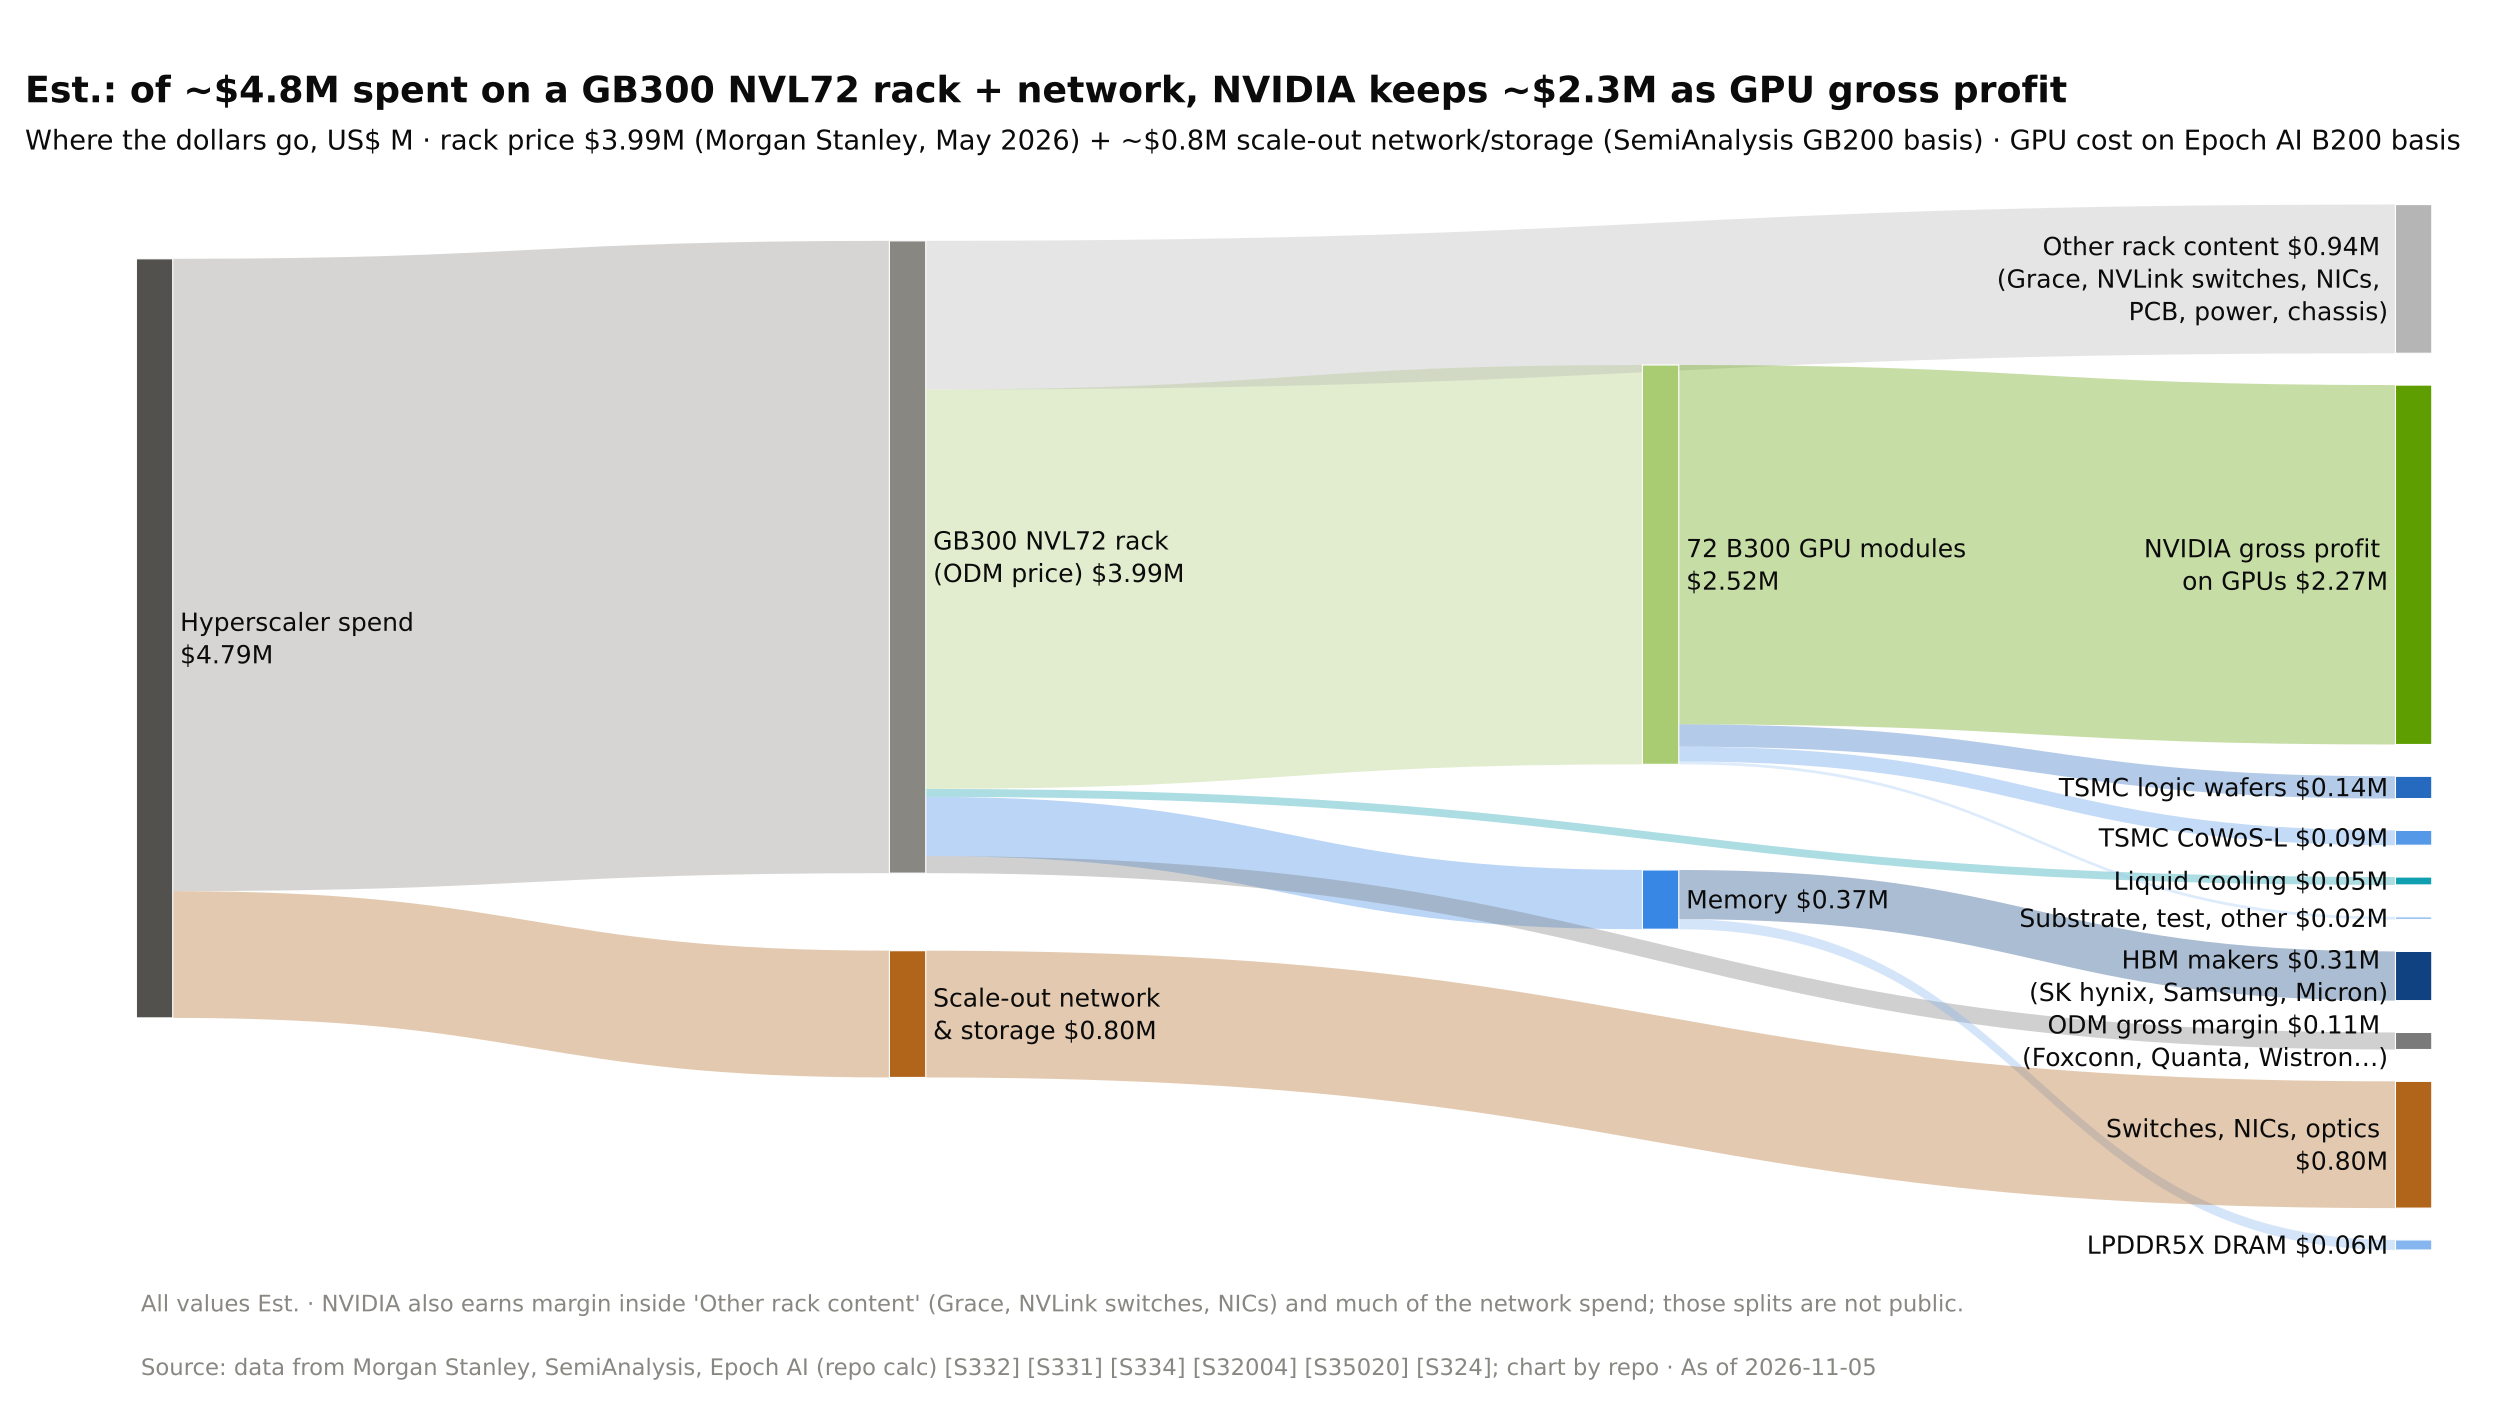
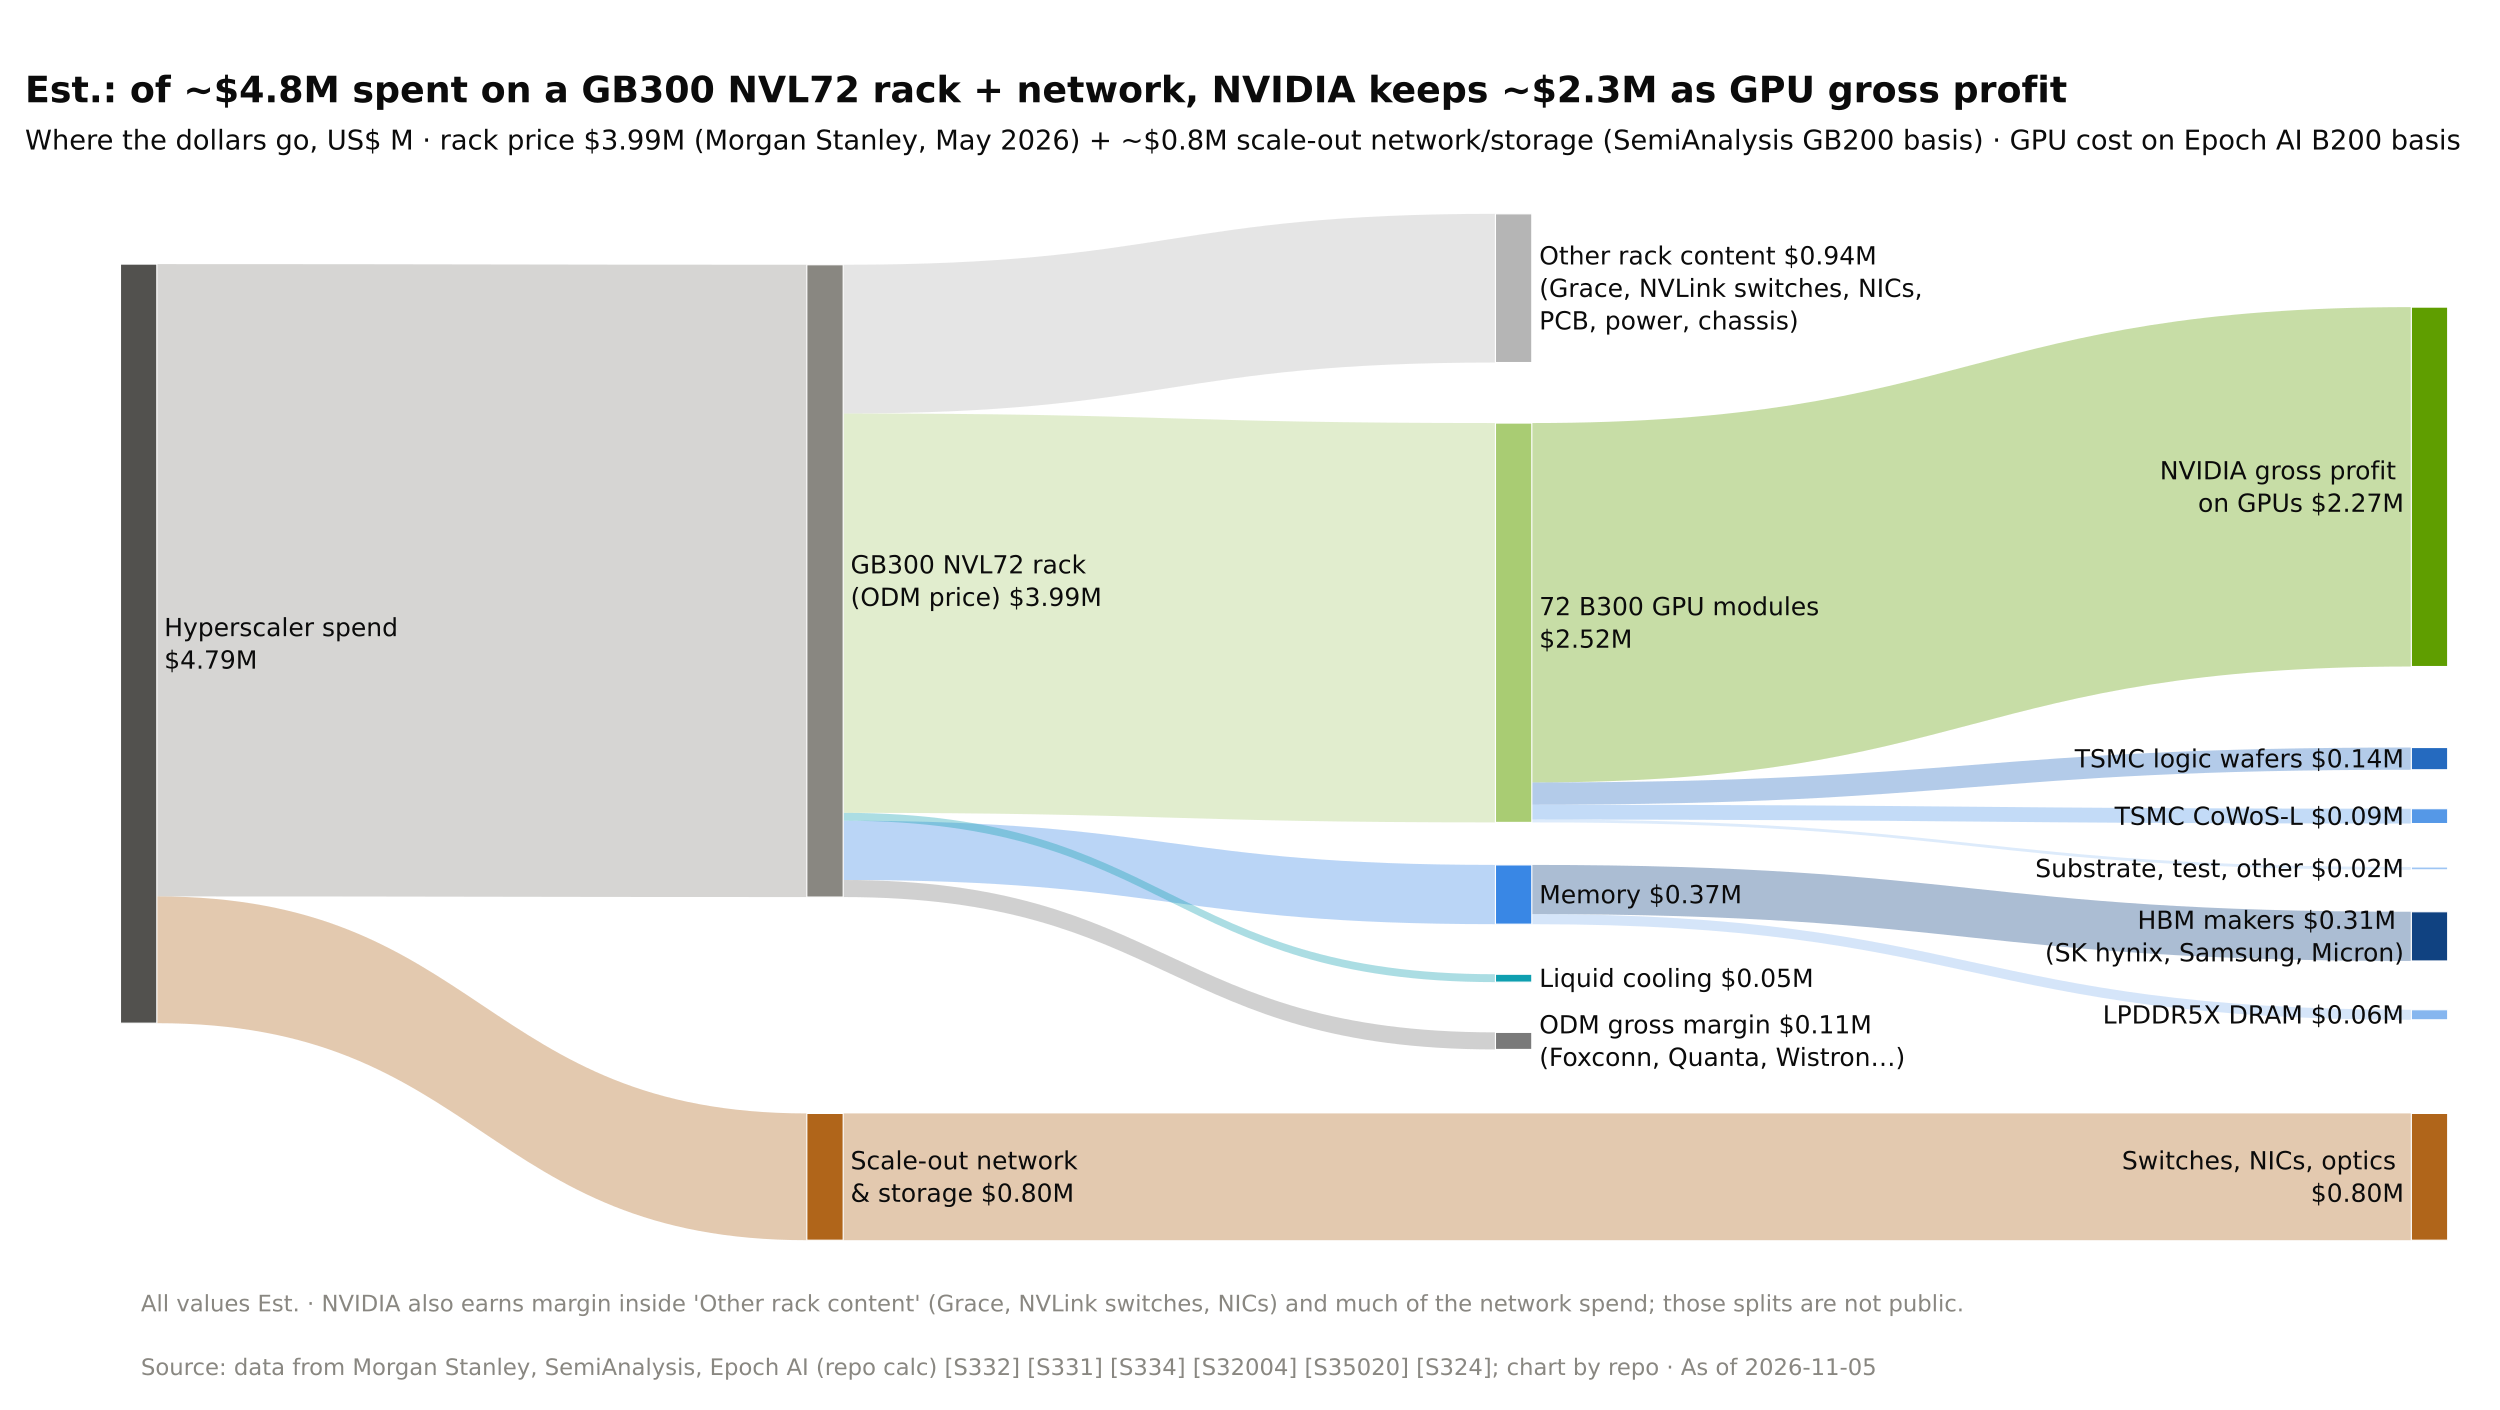
<svg xmlns="http://www.w3.org/2000/svg" class="main-svg" width="1100" height="620" style="" viewBox="0 0 1100 620">
  <rect x="0" y="0" width="1100" height="620" style="fill: rgb(255, 255, 255); fill-opacity: 1;" />
-   <defs id="defs-28a894">
+   <defs id="defs-a51bee">
    <g class="clips" />
    <g class="gradients" />
    <g class="patterns" />
  </defs>
  <g class="bglayer" />
  <g class="layer-below">
    <g class="imagelayer" />
    <g class="shapelayer" />
  </g>
  <g class="cartesianlayer" />
  <g class="polarlayer" />
  <g class="smithlayer" />
  <g class="ternarylayer" />
  <g class="geolayer" />
  <g class="funnelarealayer" />
  <g class="pielayer" />
  <g class="iciclelayer" />
  <g class="treemaplayer" />
  <g class="sunburstlayer" />
  <g class="glimages" />
  <g class="sankey" transform="translate(60,90)matrix(1 0 0 1 0 0)" style="box-sizing: content-box; position: absolute; left: 0px; shape-rendering: geometricprecision; pointer-events: none;">
    <g class="sankey-links" style="fill: none;">
-       <path class="sankey-link" d="M16,23.874C173.667,23.874 173.667,15.972 331.333,15.972L331.333,294.189C173.667,294.189 173.667,302.091 16,302.091Z" style="stroke: rgb(68, 68, 68); stroke-opacity: 1; fill: rgb(137, 135, 129); fill-opacity: 0.35; stroke-width: 0; opacity: 1;" />
-       <path class="sankey-link" d="M16,302.091C173.667,302.091 173.667,328.301 331.333,328.301L331.333,384.084C173.667,384.084 173.667,357.874 16,357.874Z" style="stroke: rgb(68, 68, 68); stroke-opacity: 1; fill: rgb(176, 101, 26); fill-opacity: 0.35; stroke-width: 0; opacity: 1;" />
-       <path class="sankey-link" d="M347.333,81.406C505,81.406 505,70.591 662.667,70.591L662.667,246.307C505,246.307 505,257.122 347.333,257.122Z" style="stroke: rgb(68, 68, 68); stroke-opacity: 1; fill: rgb(169, 204, 115); fill-opacity: 0.35; stroke-width: 0; opacity: 1;" />
-       <path class="sankey-link" d="M347.333,260.599C505,260.599 505,292.78 662.667,292.78L662.667,318.858C505,318.858 505,286.677 347.333,286.677Z" style="stroke: rgb(68, 68, 68); stroke-opacity: 1; fill: rgb(57, 135, 229); fill-opacity: 0.35; stroke-width: 0; opacity: 1;" />
-       <path class="sankey-link" d="M347.333,15.972C670.667,15.972 670.667,0 994,0L994,65.434C670.667,65.434 670.667,81.406 347.333,81.406Z" style="stroke: rgb(68, 68, 68); stroke-opacity: 1; fill: rgb(181, 181, 181); fill-opacity: 0.35; stroke-width: 0; opacity: 1;" />
-       <path class="sankey-link" d="M347.333,257.122C670.667,257.122 670.667,295.895 994,295.895L994,299.372C670.667,299.372 670.667,260.599 347.333,260.599Z" style="stroke: rgb(68, 68, 68); stroke-opacity: 1; fill: rgb(15, 159, 176); fill-opacity: 0.35; stroke-width: 0; opacity: 1;" />
-       <path class="sankey-link" d="M347.333,286.677C670.667,286.677 670.667,364.277 994,364.277L994,371.789C670.667,371.789 670.667,294.189 347.333,294.189Z" style="stroke: rgb(68, 68, 68); stroke-opacity: 1; fill: rgb(122, 122, 122); fill-opacity: 0.35; stroke-width: 0; opacity: 1;" />
-       <path class="sankey-link" d="M678.667,70.591C836.333,70.591 836.333,79.434 994,79.434L994,237.578C836.333,237.578 836.333,228.735 678.667,228.735Z" style="stroke: rgb(68, 68, 68); stroke-opacity: 1; fill: rgb(95, 158, 0); fill-opacity: 0.35; stroke-width: 0; opacity: 1;" />
-       <path class="sankey-link" d="M678.667,228.735C836.333,228.735 836.333,251.578 994,251.578L994,261.368C836.333,261.368 836.333,238.525 678.667,238.525Z" style="stroke: rgb(68, 68, 68); stroke-opacity: 1; fill: rgb(37, 106, 191); fill-opacity: 0.35; stroke-width: 0; opacity: 1;" />
-       <path class="sankey-link" d="M678.667,238.525C836.333,238.525 836.333,275.368 994,275.368L994,281.895C836.333,281.895 836.333,245.051 678.667,245.051Z" style="stroke: rgb(68, 68, 68); stroke-opacity: 1; fill: rgb(85, 152, 231); fill-opacity: 0.35; stroke-width: 0; opacity: 1;" />
-       <path class="sankey-link" d="M678.667,245.051C836.333,245.051 836.333,313.372 994,313.372L994,314.627C836.333,314.627 836.333,246.307 678.667,246.307Z" style="stroke: rgb(68, 68, 68); stroke-opacity: 1; fill: rgb(158, 197, 244); fill-opacity: 0.35; stroke-width: 0; opacity: 1;" />
-       <path class="sankey-link" d="M678.667,292.78C836.333,292.78 836.333,328.627 994,328.627L994,350.277C836.333,350.277 836.333,314.43 678.667,314.43Z" style="stroke: rgb(68, 68, 68); stroke-opacity: 1; fill: rgb(16, 66, 129); fill-opacity: 0.35; stroke-width: 0; opacity: 1;" />
-       <path class="sankey-link" d="M678.667,314.43C836.333,314.43 836.333,455.572 994,455.572L994,460C836.333,460 836.333,318.858 678.667,318.858Z" style="stroke: rgb(68, 68, 68); stroke-opacity: 1; fill: rgb(134, 182, 239); fill-opacity: 0.35; stroke-width: 0; opacity: 1;" />
-       <path class="sankey-link" d="M347.333,328.301C670.667,328.301 670.667,385.789 994,385.789L994,441.572C670.667,441.572 670.667,384.084 347.333,384.084Z" style="stroke: rgb(68, 68, 68); stroke-opacity: 1; fill: rgb(176, 101, 26); fill-opacity: 0.35; stroke-width: 0; opacity: 1;" />
+       <path class="sankey-link" d="M9.01,26.2C152.005,26.2 152.005,26.491 295,26.491L295,304.709C152.005,304.709 152.005,304.417 9.01,304.417Z" style="stroke: rgb(68, 68, 68); stroke-opacity: 1; fill: rgb(137, 135, 129); fill-opacity: 0.35; stroke-width: 0; opacity: 1;" />
+       <path class="sankey-link" d="M9.01,304.417C152.005,304.417 152.005,399.909 295,399.909L295,455.691C152.005,455.691 152.005,360.2 9.01,360.2Z" style="stroke: rgb(68, 68, 68); stroke-opacity: 1; fill: rgb(176, 101, 26); fill-opacity: 0.35; stroke-width: 0; opacity: 1;" />
+       <path class="sankey-link" d="M311,91.925C454.5,91.925 454.5,96.142 598,96.142L598,271.858C454.5,271.858 454.5,267.642 311,267.642Z" style="stroke: rgb(68, 68, 68); stroke-opacity: 1; fill: rgb(169, 204, 115); fill-opacity: 0.35; stroke-width: 0; opacity: 1;" />
+       <path class="sankey-link" d="M311,271.118C454.5,271.118 454.5,290.561 598,290.561L598,316.639C454.5,316.639 454.5,297.197 311,297.197Z" style="stroke: rgb(68, 68, 68); stroke-opacity: 1; fill: rgb(57, 135, 229); fill-opacity: 0.35; stroke-width: 0; opacity: 1;" />
+       <path class="sankey-link" d="M311,26.491C454.5,26.491 454.5,4.083 598,4.083L598,69.517C454.5,69.517 454.5,91.925 311,91.925Z" style="stroke: rgb(68, 68, 68); stroke-opacity: 1; fill: rgb(181, 181, 181); fill-opacity: 0.35; stroke-width: 0; opacity: 1;" />
+       <path class="sankey-link" d="M311,267.642C454.5,267.642 454.5,338.662 598,338.662L598,342.138C454.5,342.138 454.5,271.118 311,271.118Z" style="stroke: rgb(68, 68, 68); stroke-opacity: 1; fill: rgb(15, 159, 176); fill-opacity: 0.35; stroke-width: 0; opacity: 1;" />
+       <path class="sankey-link" d="M311,297.197C454.5,297.197 454.5,364.244 598,364.244L598,371.756C454.5,371.756 454.5,304.709 311,304.709Z" style="stroke: rgb(68, 68, 68); stroke-opacity: 1; fill: rgb(122, 122, 122); fill-opacity: 0.35; stroke-width: 0; opacity: 1;" />
+       <path class="sankey-link" d="M614,96.142C807.495,96.142 807.495,45.128 1000.99,45.128L1000.99,203.272C807.495,203.272 807.495,254.286 614,254.286Z" style="stroke: rgb(68, 68, 68); stroke-opacity: 1; fill: rgb(95, 158, 0); fill-opacity: 0.35; stroke-width: 0; opacity: 1;" />
+       <path class="sankey-link" d="M614,254.286C807.495,254.286 807.495,238.905 1000.99,238.905L1000.99,248.695C807.495,248.695 807.495,264.076 614,264.076Z" style="stroke: rgb(68, 68, 68); stroke-opacity: 1; fill: rgb(37, 106, 191); fill-opacity: 0.35; stroke-width: 0; opacity: 1;" />
+       <path class="sankey-link" d="M614,264.076C807.495,264.076 807.495,265.837 1000.99,265.837L1000.99,272.363C807.495,272.363 807.495,270.603 614,270.603Z" style="stroke: rgb(68, 68, 68); stroke-opacity: 1; fill: rgb(85, 152, 231); fill-opacity: 0.35; stroke-width: 0; opacity: 1;" />
+       <path class="sankey-link" d="M614,270.603C807.495,270.603 807.495,291.472 1000.99,291.472L1000.99,292.728C807.495,292.728 807.495,271.858 614,271.858Z" style="stroke: rgb(68, 68, 68); stroke-opacity: 1; fill: rgb(158, 197, 244); fill-opacity: 0.35; stroke-width: 0; opacity: 1;" />
+       <path class="sankey-link" d="M614,290.561C807.495,290.561 807.495,311.175 1000.99,311.175L1000.99,332.825C807.495,332.825 807.495,312.211 614,312.211Z" style="stroke: rgb(68, 68, 68); stroke-opacity: 1; fill: rgb(16, 66, 129); fill-opacity: 0.35; stroke-width: 0; opacity: 1;" />
+       <path class="sankey-link" d="M614,312.211C807.495,312.211 807.495,354.286 1000.99,354.286L1000.99,358.714C807.495,358.714 807.495,316.639 614,316.639Z" style="stroke: rgb(68, 68, 68); stroke-opacity: 1; fill: rgb(134, 182, 239); fill-opacity: 0.35; stroke-width: 0; opacity: 1;" />
+       <path class="sankey-link" d="M311,399.909C655.995,399.909 655.995,399.909 1000.99,399.909L1000.99,455.691C655.995,455.691 655.995,455.691 311,455.691Z" style="stroke: rgb(68, 68, 68); stroke-opacity: 1; fill: rgb(176, 101, 26); fill-opacity: 0.35; stroke-width: 0; opacity: 1;" />
    </g>
-     <g class="sankey-node-set" style="cursor: move;">
-       <g class="sankey-node" transform="translate(0.000,23.874)" style="opacity: 1;">
+     <g class="sankey-node-set" style="cursor: default;">
+       <g class="sankey-node" transform="translate(-6.990,26.200)" style="opacity: 1;">
        <rect class="node-rect" width="16" height="334" style="stroke-width: 0.5; stroke: rgb(255, 255, 255); stroke-opacity: 1; fill: rgb(82, 81, 78); fill-opacity: 1;" />
        <text class="node-label" data-notex="1" x="0" y="0" text-anchor="start" transform="translate(19.25,163.7)" style="cursor: default; font-family: 'DejaVu Sans', Arial, sans-serif; font-size: 11px; fill: rgb(11, 11, 11); fill-opacity: 1; text-shadow: rgb(255, 255, 255) 1px 1px 1px, rgb(255, 255, 255) -1px -1px 1px, rgb(255, 255, 255) 1px -1px 1px, rgb(255, 255, 255) -1px 1px 1px; white-space: pre;">
          <tspan class="line" dy="0em" x="0" y="0">Hyperscaler spend</tspan>
          <tspan class="line" dy="1.3em" x="0" y="0">$4.79M</tspan>
        </text>
      </g>
-       <g class="sankey-node" transform="translate(331.333,15.972)" style="opacity: 1;">
+       <g class="sankey-node" transform="translate(295.000,26.491)" style="opacity: 1;">
        <rect class="node-rect" width="16" height="278.217" style="stroke-width: 0.5; stroke: rgb(255, 255, 255); stroke-opacity: 1; fill: rgb(137, 135, 129); fill-opacity: 1;" />
        <text class="node-label" data-notex="1" x="0" y="0" text-anchor="start" transform="translate(19.25,135.8086)" style="cursor: default; font-family: 'DejaVu Sans', Arial, sans-serif; font-size: 11px; fill: rgb(11, 11, 11); fill-opacity: 1; text-shadow: rgb(255, 255, 255) 1px 1px 1px, rgb(255, 255, 255) -1px -1px 1px, rgb(255, 255, 255) 1px -1px 1px, rgb(255, 255, 255) -1px 1px 1px; white-space: pre;">
          <tspan class="line" dy="0em" x="0" y="0">GB300 NVL72 rack</tspan>
          <tspan class="line" dy="1.3em" x="0" y="0">(ODM price) $3.99M</tspan>
        </text>
      </g>
-       <g class="sankey-node" transform="translate(331.333,328.301)" style="opacity: 1;">
+       <g class="sankey-node" transform="translate(295.000,399.909)" style="opacity: 1;">
        <rect class="node-rect" width="16" height="55.783" style="stroke-width: 0.5; stroke: rgb(255, 255, 255); stroke-opacity: 1; fill: rgb(176, 101, 26); fill-opacity: 1;" />
        <text class="node-label" data-notex="1" x="0" y="0" text-anchor="start" transform="translate(19.25,24.59144)" style="cursor: default; font-family: 'DejaVu Sans', Arial, sans-serif; font-size: 11px; fill: rgb(11, 11, 11); fill-opacity: 1; text-shadow: rgb(255, 255, 255) 1px 1px 1px, rgb(255, 255, 255) -1px -1px 1px, rgb(255, 255, 255) 1px -1px 1px, rgb(255, 255, 255) -1px 1px 1px; white-space: pre;">
          <tspan class="line" dy="0em" x="0" y="0">Scale-out network</tspan>
          <tspan class="line" dy="1.3em" x="0" y="0">&amp; storage $0.80M</tspan>
        </text>
      </g>
-       <g class="sankey-node" transform="translate(662.667,70.591)" style="opacity: 1;">
+       <g class="sankey-node" transform="translate(598.000,96.142)" style="opacity: 1;">
        <rect class="node-rect" width="16" height="175.716" style="stroke-width: 0.5; stroke: rgb(255, 255, 255); stroke-opacity: 1; fill: rgb(169, 204, 115); fill-opacity: 1;" />
        <text class="node-label" data-notex="1" x="0" y="0" text-anchor="start" transform="translate(19.25,84.55804)" style="cursor: default; font-family: 'DejaVu Sans', Arial, sans-serif; font-size: 11px; fill: rgb(11, 11, 11); fill-opacity: 1; text-shadow: rgb(255, 255, 255) 1px 1px 1px, rgb(255, 255, 255) -1px -1px 1px, rgb(255, 255, 255) 1px -1px 1px, rgb(255, 255, 255) -1px 1px 1px; white-space: pre;">
          <tspan class="line" dy="0em" x="0" y="0">72 B300 GPU modules</tspan>
          <tspan class="line" dy="1.3em" x="0" y="0">$2.52M</tspan>
        </text>
      </g>
-       <g class="sankey-node" transform="translate(662.667,292.780)" style="opacity: 1;">
+       <g class="sankey-node" transform="translate(598.000,290.561)" style="opacity: 1;">
        <rect class="node-rect" width="16" height="26.078" style="stroke-width: 0.5; stroke: rgb(255, 255, 255); stroke-opacity: 1; fill: rgb(57, 135, 229); fill-opacity: 1;" />
        <text class="node-label" data-notex="1" x="0" y="0" text-anchor="start" transform="translate(19.25,16.88925)" style="cursor: default; font-family: 'DejaVu Sans', Arial, sans-serif; font-size: 11px; fill: rgb(11, 11, 11); fill-opacity: 1; text-shadow: rgb(255, 255, 255) 1px 1px 1px, rgb(255, 255, 255) -1px -1px 1px, rgb(255, 255, 255) 1px -1px 1px, rgb(255, 255, 255) -1px 1px 1px; white-space: pre;">Memory $0.37M</text>
      </g>
-       <g class="sankey-node" transform="translate(994.000,0.000)" style="opacity: 1;">
+       <g class="sankey-node" transform="translate(598.000,4.083)" style="opacity: 1;">
        <rect class="node-rect" width="16" height="65.434" style="stroke-width: 0.5; stroke: rgb(255, 255, 255); stroke-opacity: 1; fill: rgb(181, 181, 181); fill-opacity: 1;" />
-         <text class="node-label" data-notex="1" x="0" y="0" text-anchor="end" transform="translate(-3.25,22.26701)" style="cursor: default; font-family: 'DejaVu Sans', Arial, sans-serif; font-size: 11px; fill: rgb(11, 11, 11); fill-opacity: 1; text-shadow: rgb(255, 255, 255) 1px 1px 1px, rgb(255, 255, 255) -1px -1px 1px, rgb(255, 255, 255) 1px -1px 1px, rgb(255, 255, 255) -1px 1px 1px; white-space: pre;">
+         <text class="node-label" data-notex="1" x="0" y="0" text-anchor="start" transform="translate(19.25,22.26701)" style="cursor: default; font-family: 'DejaVu Sans', Arial, sans-serif; font-size: 11px; fill: rgb(11, 11, 11); fill-opacity: 1; text-shadow: rgb(255, 255, 255) 1px 1px 1px, rgb(255, 255, 255) -1px -1px 1px, rgb(255, 255, 255) 1px -1px 1px, rgb(255, 255, 255) -1px 1px 1px; white-space: pre;">
          <tspan class="line" dy="0em" x="0" y="0">Other rack content $0.94M</tspan>
          <tspan class="line" dy="1.3em" x="0" y="0">(Grace, NVLink switches, NICs,</tspan>
          <tspan class="line" dy="2.6em" x="0" y="0">PCB, power, chassis)</tspan>
        </text>
      </g>
-       <g class="sankey-node" transform="translate(994.000,295.895)" style="opacity: 1;">
+       <g class="sankey-node" transform="translate(598.000,338.662)" style="opacity: 1;">
        <rect class="node-rect" width="16" height="3.477" style="stroke-width: 0.5; stroke: rgb(255, 255, 255); stroke-opacity: 1; fill: rgb(15, 159, 176); fill-opacity: 1;" />
-         <text class="node-label" data-notex="1" x="0" y="0" text-anchor="end" transform="translate(-3.25,5.588334)" style="cursor: default; font-family: 'DejaVu Sans', Arial, sans-serif; font-size: 11px; fill: rgb(11, 11, 11); fill-opacity: 1; text-shadow: rgb(255, 255, 255) 1px 1px 1px, rgb(255, 255, 255) -1px -1px 1px, rgb(255, 255, 255) 1px -1px 1px, rgb(255, 255, 255) -1px 1px 1px; white-space: pre;">Liquid cooling $0.05M</text>
+         <text class="node-label" data-notex="1" x="0" y="0" text-anchor="start" transform="translate(19.25,5.588334)" style="cursor: default; font-family: 'DejaVu Sans', Arial, sans-serif; font-size: 11px; fill: rgb(11, 11, 11); fill-opacity: 1; text-shadow: rgb(255, 255, 255) 1px 1px 1px, rgb(255, 255, 255) -1px -1px 1px, rgb(255, 255, 255) 1px -1px 1px, rgb(255, 255, 255) -1px 1px 1px; white-space: pre;">Liquid cooling $0.05M</text>
      </g>
-       <g class="sankey-node" transform="translate(994.000,364.277)" style="opacity: 1;">
+       <g class="sankey-node" transform="translate(598.000,364.244)" style="opacity: 1;">
        <rect class="node-rect" width="16" height="7.512" style="stroke-width: 0.5; stroke: rgb(255, 255, 255); stroke-opacity: 1; fill: rgb(122, 122, 122); fill-opacity: 1;" />
-         <text class="node-label" data-notex="1" x="0" y="0" text-anchor="end" transform="translate(-3.25,0.4559311)" style="cursor: default; font-family: 'DejaVu Sans', Arial, sans-serif; font-size: 11px; fill: rgb(11, 11, 11); fill-opacity: 1; text-shadow: rgb(255, 255, 255) 1px 1px 1px, rgb(255, 255, 255) -1px -1px 1px, rgb(255, 255, 255) 1px -1px 1px, rgb(255, 255, 255) -1px 1px 1px; white-space: pre;">
+         <text class="node-label" data-notex="1" x="0" y="0" text-anchor="start" transform="translate(19.25,0.4559311)" style="cursor: default; font-family: 'DejaVu Sans', Arial, sans-serif; font-size: 11px; fill: rgb(11, 11, 11); fill-opacity: 1; text-shadow: rgb(255, 255, 255) 1px 1px 1px, rgb(255, 255, 255) -1px -1px 1px, rgb(255, 255, 255) 1px -1px 1px, rgb(255, 255, 255) -1px 1px 1px; white-space: pre;">
          <tspan class="line" dy="0em" x="0" y="0">ODM gross margin $0.11M</tspan>
          <tspan class="line" dy="1.3em" x="0" y="0">(Foxconn, Quanta, Wistron…)</tspan>
        </text>
      </g>
-       <g class="sankey-node" transform="translate(994.000,79.434)" style="opacity: 1;">
+       <g class="sankey-node" transform="translate(1000.990,45.128)" style="opacity: 1;">
        <rect class="node-rect" width="16" height="158.144" style="stroke-width: 0.5; stroke: rgb(255, 255, 255); stroke-opacity: 1; fill: rgb(95, 158, 0); fill-opacity: 1;" />
        <text class="node-label" data-notex="1" x="0" y="0" text-anchor="end" transform="translate(-3.25,75.77223)" style="cursor: default; font-family: 'DejaVu Sans', Arial, sans-serif; font-size: 11px; fill: rgb(11, 11, 11); fill-opacity: 1; text-shadow: rgb(255, 255, 255) 1px 1px 1px, rgb(255, 255, 255) -1px -1px 1px, rgb(255, 255, 255) 1px -1px 1px, rgb(255, 255, 255) -1px 1px 1px; white-space: pre;">
          <tspan class="line" dy="0em" x="0" y="0">NVIDIA gross profit</tspan>
          <tspan class="line" dy="1.3em" x="0" y="0">on GPUs $2.27M</tspan>
        </text>
      </g>
-       <g class="sankey-node" transform="translate(994.000,251.578)" style="opacity: 1;">
+       <g class="sankey-node" transform="translate(1000.990,238.905)" style="opacity: 1;">
        <rect class="node-rect" width="16" height="9.79" style="stroke-width: 0.5; stroke: rgb(255, 255, 255); stroke-opacity: 1; fill: rgb(37, 106, 191); fill-opacity: 1;" />
        <text class="node-label" data-notex="1" x="0" y="0" text-anchor="end" transform="translate(-3.25,8.744948)" style="cursor: default; font-family: 'DejaVu Sans', Arial, sans-serif; font-size: 11px; fill: rgb(11, 11, 11); fill-opacity: 1; text-shadow: rgb(255, 255, 255) 1px 1px 1px, rgb(255, 255, 255) -1px -1px 1px, rgb(255, 255, 255) 1px -1px 1px, rgb(255, 255, 255) -1px 1px 1px; white-space: pre;">TSMC logic wafers $0.14M</text>
      </g>
-       <g class="sankey-node" transform="translate(994.000,275.368)" style="opacity: 1;">
+       <g class="sankey-node" transform="translate(1000.990,265.837)" style="opacity: 1;">
        <rect class="node-rect" width="16" height="6.527" style="stroke-width: 0.5; stroke: rgb(255, 255, 255); stroke-opacity: 1; fill: rgb(85, 152, 231); fill-opacity: 1;" />
        <text class="node-label" data-notex="1" x="0" y="0" text-anchor="end" transform="translate(-3.25,7.113299)" style="cursor: default; font-family: 'DejaVu Sans', Arial, sans-serif; font-size: 11px; fill: rgb(11, 11, 11); fill-opacity: 1; text-shadow: rgb(255, 255, 255) 1px 1px 1px, rgb(255, 255, 255) -1px -1px 1px, rgb(255, 255, 255) 1px -1px 1px, rgb(255, 255, 255) -1px 1px 1px; white-space: pre;">TSMC CoWoS-L $0.09M</text>
      </g>
-       <g class="sankey-node" transform="translate(994.000,313.372)" style="opacity: 1;">
+       <g class="sankey-node" transform="translate(1000.990,291.472)" style="opacity: 1;">
        <rect class="node-rect" width="16" height="1.255" style="stroke-width: 0.5; stroke: rgb(255, 255, 255); stroke-opacity: 1; fill: rgb(158, 197, 244); fill-opacity: 1;" />
        <text class="node-label" data-notex="1" x="0" y="0" text-anchor="end" transform="translate(-3.25,4.477557)" style="cursor: default; font-family: 'DejaVu Sans', Arial, sans-serif; font-size: 11px; fill: rgb(11, 11, 11); fill-opacity: 1; text-shadow: rgb(255, 255, 255) 1px 1px 1px, rgb(255, 255, 255) -1px -1px 1px, rgb(255, 255, 255) 1px -1px 1px, rgb(255, 255, 255) -1px 1px 1px; white-space: pre;">Substrate, test, other $0.02M</text>
      </g>
-       <g class="sankey-node" transform="translate(994.000,328.627)" style="opacity: 1;">
+       <g class="sankey-node" transform="translate(1000.990,311.175)" style="opacity: 1;">
        <rect class="node-rect" width="16" height="21.651" style="stroke-width: 0.5; stroke: rgb(255, 255, 255); stroke-opacity: 1; fill: rgb(16, 66, 129); fill-opacity: 1;" />
        <text class="node-label" data-notex="1" x="0" y="0" text-anchor="end" transform="translate(-3.25,7.525365)" style="cursor: default; font-family: 'DejaVu Sans', Arial, sans-serif; font-size: 11px; fill: rgb(11, 11, 11); fill-opacity: 1; text-shadow: rgb(255, 255, 255) 1px 1px 1px, rgb(255, 255, 255) -1px -1px 1px, rgb(255, 255, 255) 1px -1px 1px, rgb(255, 255, 255) -1px 1px 1px; white-space: pre;">
          <tspan class="line" dy="0em" x="0" y="0">HBM makers $0.31M</tspan>
          <tspan class="line" dy="1.3em" x="0" y="0">(SK hynix, Samsung, Micron)</tspan>
        </text>
      </g>
-       <g class="sankey-node" transform="translate(994.000,455.572)" style="opacity: 1;">
+       <g class="sankey-node" transform="translate(1000.990,354.286)" style="opacity: 1;">
        <rect class="node-rect" width="16" height="4.428" style="stroke-width: 0.5; stroke: rgb(255, 255, 255); stroke-opacity: 1; fill: rgb(134, 182, 239); fill-opacity: 1;" />
        <text class="node-label" data-notex="1" x="0" y="0" text-anchor="end" transform="translate(-3.25,6.063883)" style="cursor: default; font-family: 'DejaVu Sans', Arial, sans-serif; font-size: 11px; fill: rgb(11, 11, 11); fill-opacity: 1; text-shadow: rgb(255, 255, 255) 1px 1px 1px, rgb(255, 255, 255) -1px -1px 1px, rgb(255, 255, 255) 1px -1px 1px, rgb(255, 255, 255) -1px 1px 1px; white-space: pre;">LPDDR5X DRAM $0.06M</text>
      </g>
-       <g class="sankey-node" transform="translate(994.000,385.789)" style="opacity: 1;">
+       <g class="sankey-node" transform="translate(1000.990,399.909)" style="opacity: 1;">
        <rect class="node-rect" width="16" height="55.783" style="stroke-width: 0.5; stroke: rgb(255, 255, 255); stroke-opacity: 1; fill: rgb(176, 101, 26); fill-opacity: 1;" />
        <text class="node-label" data-notex="1" x="0" y="0" text-anchor="end" transform="translate(-3.25,24.59144)" style="cursor: default; font-family: 'DejaVu Sans', Arial, sans-serif; font-size: 11px; fill: rgb(11, 11, 11); fill-opacity: 1; text-shadow: rgb(255, 255, 255) 1px 1px 1px, rgb(255, 255, 255) -1px -1px 1px, rgb(255, 255, 255) 1px -1px 1px, rgb(255, 255, 255) -1px 1px 1px; white-space: pre;">
          <tspan class="line" dy="0em" x="0" y="0">Switches, NICs, optics</tspan>
          <tspan class="line" dy="1.3em" x="0" y="0">$0.80M</tspan>
        </text>
      </g>
    </g>
  </g>
-   <defs id="topdefs-28a894">
+   <defs id="topdefs-a51bee">
    <g class="clips" />
  </defs>
  <g class="layer-above">
    <g class="imagelayer" />
    <g class="shapelayer" />
  </g>
  <g class="infolayer">
    <g class="g-gtitle">
      <text class="gtitle" x="11" y="45" text-anchor="start" dy="0em" style="opacity: 1; font-family: 'DejaVu Sans', Arial, sans-serif; font-size: 16px; fill: rgb(11, 11, 11); fill-opacity: 1; white-space: pre;">
        <tspan class="line" dy="0em" x="11" y="45">
          <tspan style="font-weight:bold">Est.: of ~$4.8M spent on a GB300 NVL72 rack + network, NVIDIA keeps ~$2.3M as GPU gross profit</tspan>
        </tspan>
        <tspan class="line" dy="1.3em" x="11" y="45">
          <tspan style="font-size:12px">Where the dollars go, US$ M · rack price $3.99M (Morgan Stanley, May 2026) + ~$0.8M scale-out network/storage (SemiAnalysis GB200 basis) · GPU cost on Epoch AI B200 basis</tspan>
        </tspan>
      </text>
    </g>
    <g class="first-render" />
    <g class="annotation" data-index="0" style="opacity: 1;">
      <g class="annotation-text-g" transform="rotate(0,463,574.2)">
        <g class="cursor-pointer" transform="translate(60,566)">
          <rect class="bg" x="0.5" y="0.5" width="805" height="15" style="stroke-width: 1px; stroke: rgb(0, 0, 0); stroke-opacity: 0; fill: rgb(0, 0, 0); fill-opacity: 0;" />
          <text class="annotation-text" text-anchor="middle" x="403.094" y="11" style="font-family: 'DejaVu Sans', Arial, sans-serif; font-size: 10px; fill: rgb(137, 135, 129); fill-opacity: 1; white-space: pre;">All values Est. · NVIDIA also earns margin inside 'Other rack content' (Grace, NVLink switches, NICs) and much of the network spend; those splits are not public.</text>
        </g>
      </g>
    </g>
    <g class="annotation" data-index="1" style="opacity: 1;">
      <g class="annotation-text-g" transform="rotate(0,444,601.8)">
        <g class="cursor-pointer" transform="translate(60,594)">
          <rect class="bg" x="0.5" y="0.5" width="767" height="15" style="stroke-width: 1px; stroke: rgb(0, 0, 0); stroke-opacity: 0; fill: rgb(0, 0, 0); fill-opacity: 0;" />
          <text class="annotation-text" text-anchor="middle" x="383.867" y="11" style="font-family: 'DejaVu Sans', Arial, sans-serif; font-size: 10px; fill: rgb(137, 135, 129); fill-opacity: 1; white-space: pre;">Source: data from Morgan Stanley, SemiAnalysis, Epoch AI (repo calc) [S332] [S331] [S334] [S32004] [S35020] [S324]; chart by repo · As of 2026-11-05</text>
        </g>
      </g>
    </g>
  </g>
</svg>
